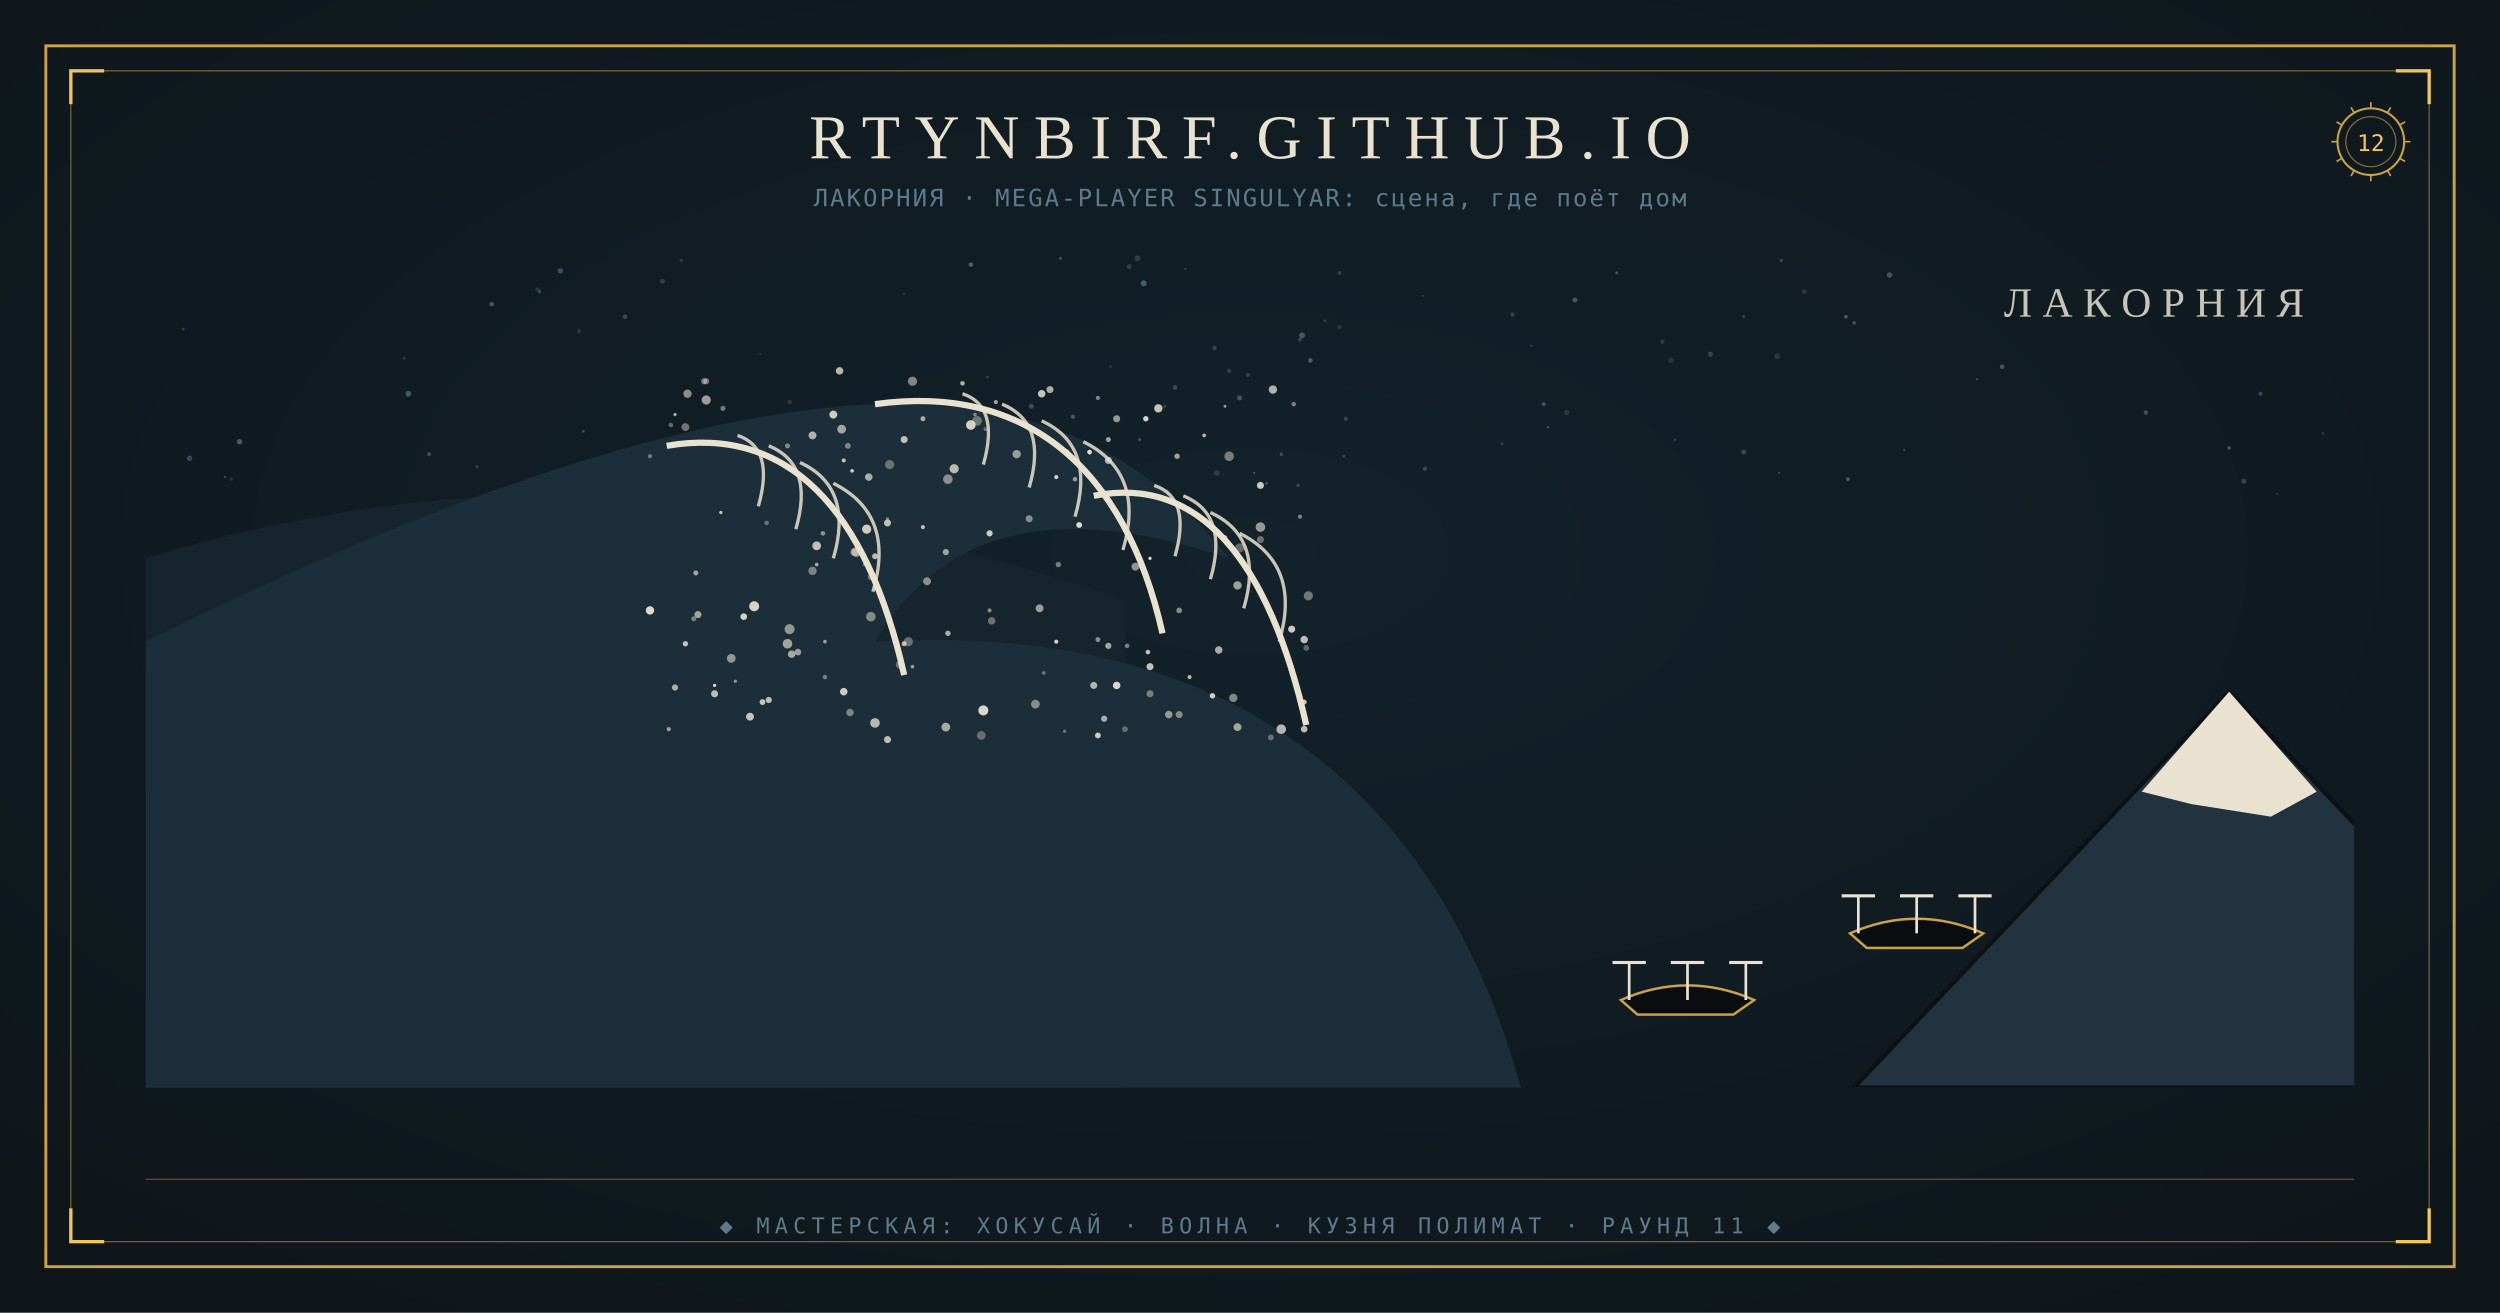
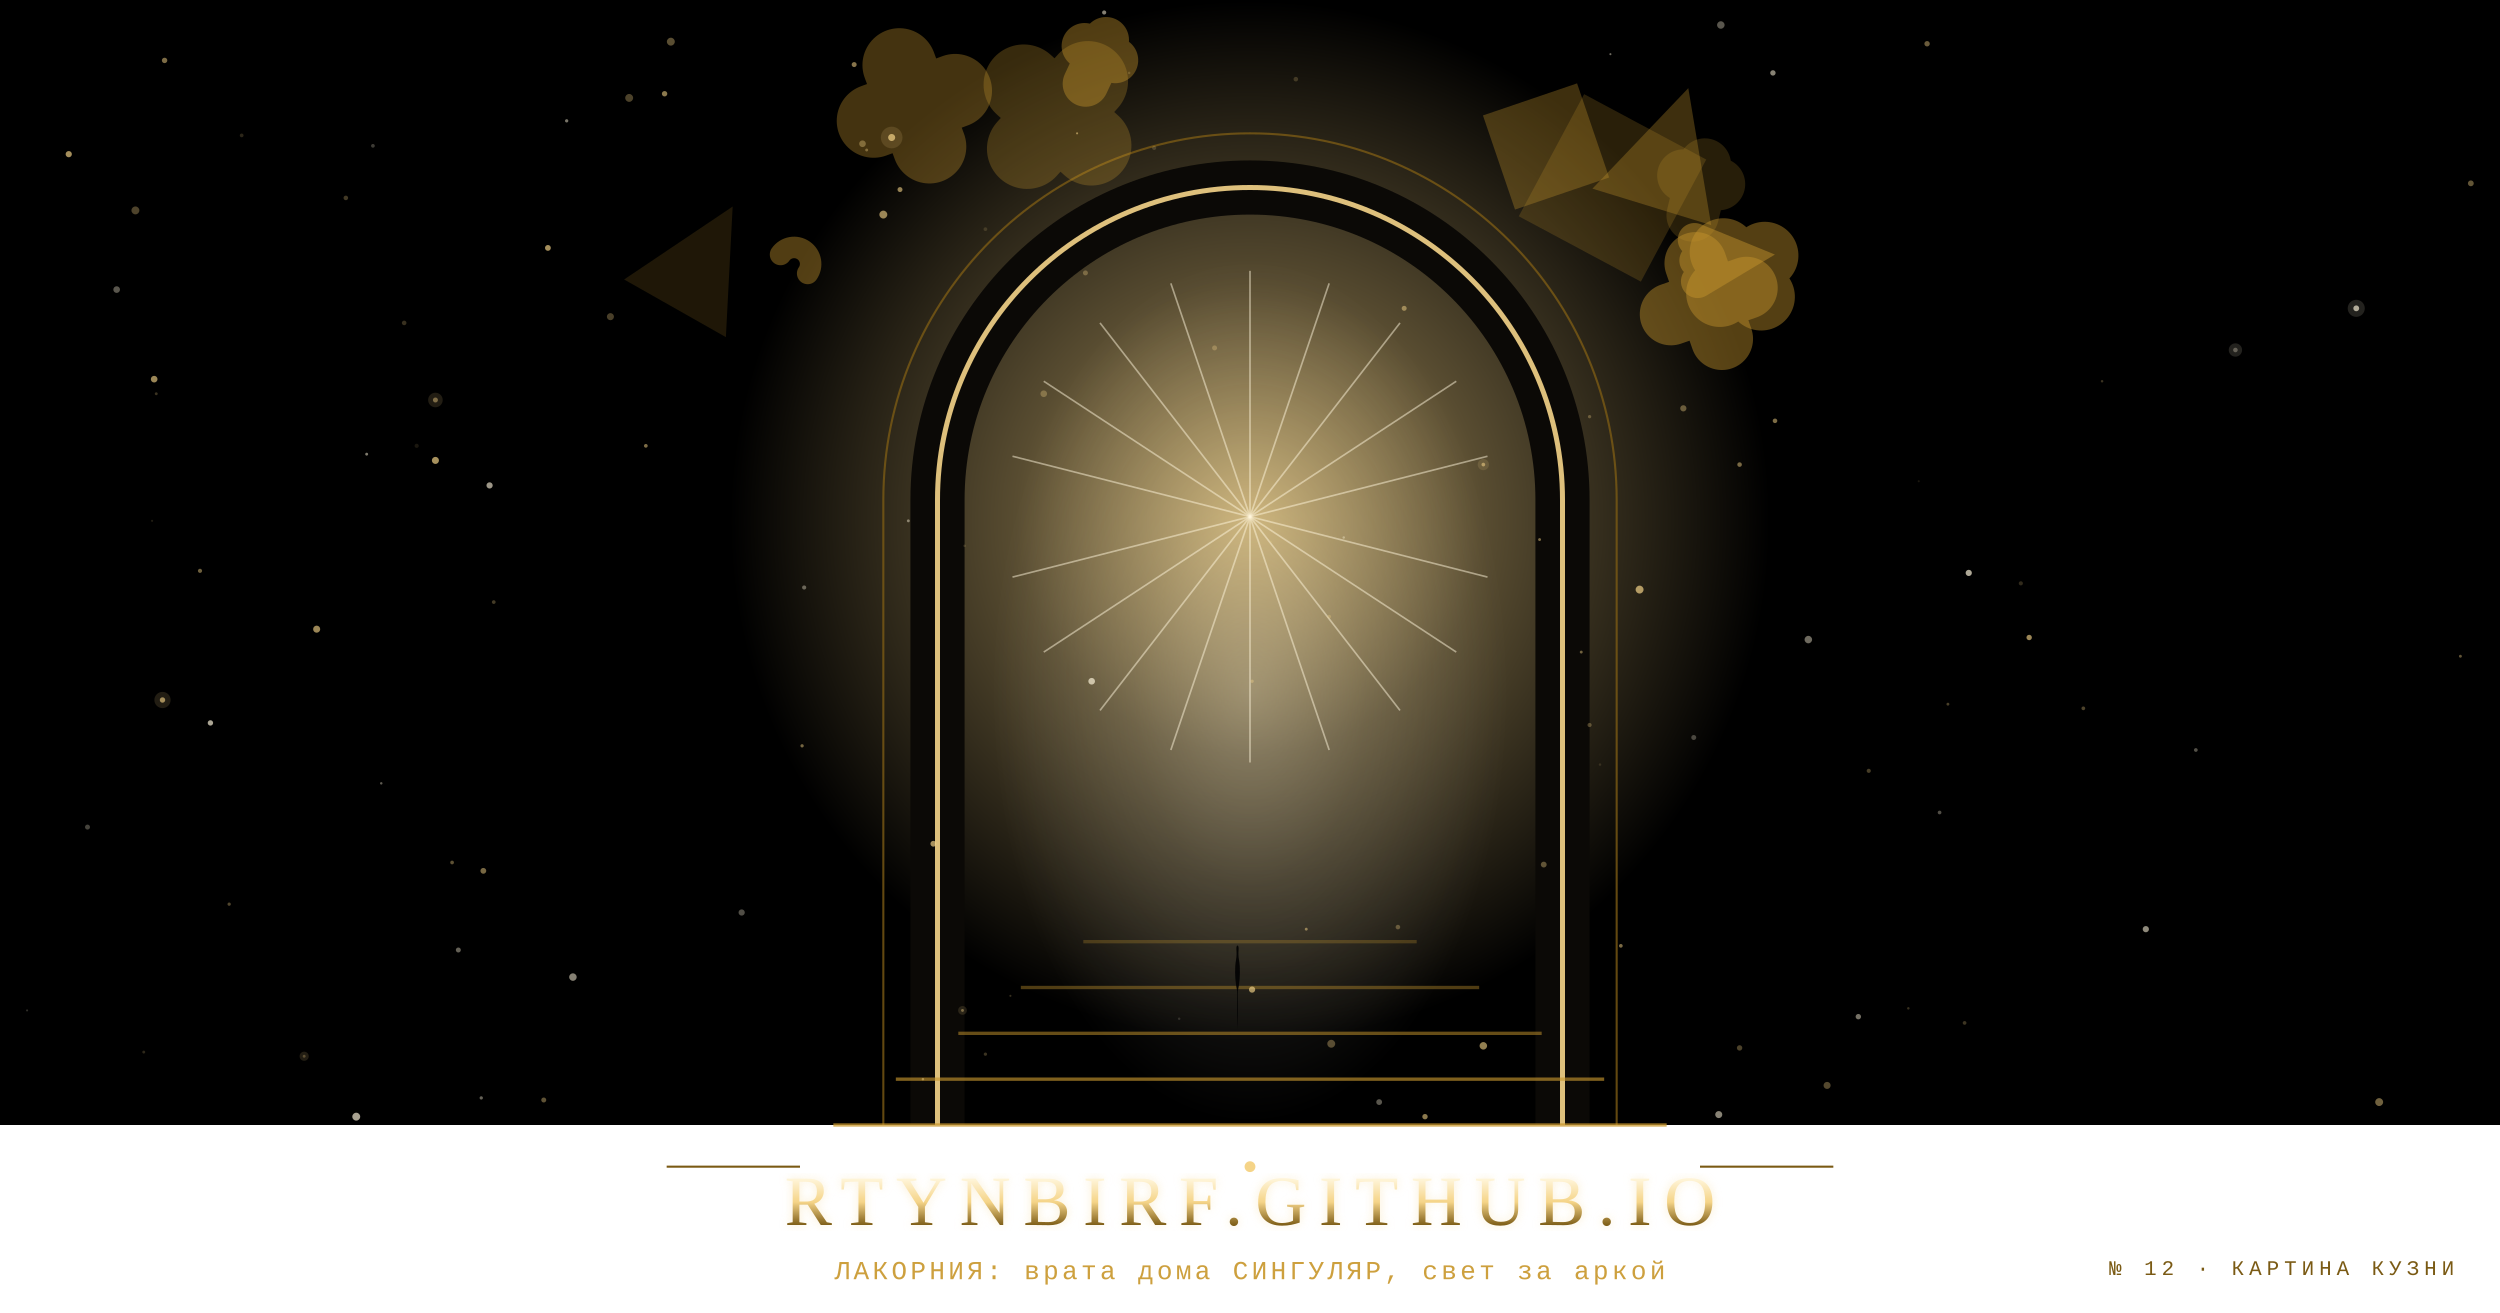
- <svg xmlns="http://www.w3.org/2000/svg" viewBox="0 0 1200 630" width="1200" height="630">
-   <rect width="1200" height="630" fill="#0D1114" />
-   <radialGradient id="vig12" cx="0.5" cy="0.42" r="0.95">
-     <stop offset="0" stop-color="#14232E" />
-     <stop offset="1" stop-color="#0D1114" />
-   </radialGradient>
-   <rect width="1200" height="630" fill="url(#vig12)" opacity="0.9" />
-   <rect x="22" y="22" width="1156" height="586" fill="none" stroke="#C9A24B" stroke-width="1.4" />
-   <rect x="34" y="34" width="1132" height="562" fill="none" stroke="#C9A24B" stroke-width="0.6" opacity="0.55" />
-   <path d="M 34 50 L 34 34 L 50 34" fill="none" stroke="#F2C464" stroke-width="1.6" />
-   <path d="M 1166 50 L 1166 34 L 1150 34" fill="none" stroke="#F2C464" stroke-width="1.6" />
-   <path d="M 34 580 L 34 596 L 50 596" fill="none" stroke="#F2C464" stroke-width="1.6" />
-   <path d="M 1166 580 L 1166 596 L 1150 596" fill="none" stroke="#F2C464" stroke-width="1.6" />
-   <text x="600.0" y="76" text-anchor="middle" font-family="Georgia, 'Times New Roman', serif" font-size="30" fill="#E9E2D0" letter-spacing="7">RTYNBIRF.GITHUB.IO</text>
-   <text x="600.0" y="99" text-anchor="middle" font-family="'Cascadia Mono', ui-monospace, Consolas, monospace" font-size="11.5" fill="#5F7A8A" letter-spacing="1">ЛАКОРНИЯ · MEGA-PLAYER SINGULYAR: сцена, где поёт дом</text>
-   <g transform="translate(1138,68)">
-     <circle r="16" fill="none" stroke="#C9A24B" stroke-width="1" />
-     <circle r="12" fill="none" stroke="#C9A24B" stroke-width="0.6" opacity="0.6" />
-     <text y="4.5" text-anchor="middle" font-family="'Cascadia Mono', ui-monospace, Consolas, monospace" font-size="11" fill="#F2C464">12</text>
-     <g stroke="#C9A24B" stroke-width="0.8">
-       <line x1="0" y1="-19" x2="0" y2="-16" transform="rotate(0)" />
-       <line x1="0" y1="-19" x2="0" y2="-16" transform="rotate(30)" />
-       <line x1="0" y1="-19" x2="0" y2="-16" transform="rotate(60)" />
-       <line x1="0" y1="-19" x2="0" y2="-16" transform="rotate(90)" />
-       <line x1="0" y1="-19" x2="0" y2="-16" transform="rotate(120)" />
-       <line x1="0" y1="-19" x2="0" y2="-16" transform="rotate(150)" />
-       <line x1="0" y1="-19" x2="0" y2="-16" transform="rotate(180)" />
-       <line x1="0" y1="-19" x2="0" y2="-16" transform="rotate(210)" />
-       <line x1="0" y1="-19" x2="0" y2="-16" transform="rotate(240)" />
-       <line x1="0" y1="-19" x2="0" y2="-16" transform="rotate(270)" />
-       <line x1="0" y1="-19" x2="0" y2="-16" transform="rotate(300)" />
-       <line x1="0" y1="-19" x2="0" y2="-16" transform="rotate(330)" />
-     </g>
-   </g>
-   <line x1="70" y1="566" x2="1130" y2="566" stroke="#C9A24B" stroke-width="0.5" opacity="0.5" />
-   <text x="600.0" y="592" text-anchor="middle" font-family="'Cascadia Mono', ui-monospace, Consolas, monospace" font-size="10.5" fill="#5F7A8A" letter-spacing="2.5">◆ МАСТЕРСКАЯ: ХОКУСАЙ · ВОЛНА · КУЗНЯ ПОЛИМАТ · РАУНД 11 ◆</text>
-   <clipPath id="clip12">
-     <rect x="70" y="118" width="1060" height="404" />
-   </clipPath>
-   <g clip-path="url(#clip12)">
-     <circle cx="721" cy="213" r="0.6" fill="#5F7A8A" opacity="0.47" />
-     <circle cx="629" cy="173" r="1.1" fill="#5F7A8A" opacity="0.69" />
-     <circle cx="379" cy="193" r="1.1" fill="#5F7A8A" opacity="0.30" />
-     <circle cx="546" cy="124" r="1.4" fill="#5F7A8A" opacity="0.36" />
-     <circle cx="645" cy="219" r="0.8" fill="#5F7A8A" opacity="0.39" />
-     <circle cx="196" cy="189" r="1.4" fill="#5F7A8A" opacity="0.63" />
-     <circle cx="88" cy="158" r="0.7" fill="#5F7A8A" opacity="0.41" />
-     <circle cx="1030" cy="198" r="1.1" fill="#5F7A8A" opacity="0.56" />
-     <circle cx="624" cy="163" r="0.9" fill="#5F7A8A" opacity="0.45" />
-     <circle cx="752" cy="198" r="1.2" fill="#5F7A8A" opacity="0.31" />
-     <circle cx="615" cy="218" r="0.8" fill="#5F7A8A" opacity="0.59" />
-     <circle cx="474" cy="181" r="0.6" fill="#5F7A8A" opacity="0.45" />
-     <circle cx="559" cy="195" r="0.9" fill="#5F7A8A" opacity="0.31" />
-     <circle cx="584" cy="227" r="1.4" fill="#5F7A8A" opacity="0.33" />
-     <circle cx="743" cy="205" r="0.6" fill="#5F7A8A" opacity="0.52" />
-     <circle cx="1070" cy="215" r="0.9" fill="#5F7A8A" opacity="0.59" />
-     <circle cx="564" cy="186" r="1.1" fill="#5F7A8A" opacity="0.48" />
-     <circle cx="336" cy="216" r="0.6" fill="#5F7A8A" opacity="0.57" />
-     <circle cx="466" cy="127" r="1.1" fill="#5F7A8A" opacity="0.67" />
-     <circle cx="515" cy="200" r="1.0" fill="#5F7A8A" opacity="0.66" />
-     <circle cx="533" cy="176" r="0.7" fill="#5F7A8A" opacity="0.28" />
-     <circle cx="684" cy="225" r="1.0" fill="#5F7A8A" opacity="0.47" />
-     <circle cx="804" cy="211" r="0.6" fill="#5F7A8A" opacity="0.44" />
-     <circle cx="636" cy="154" r="0.7" fill="#5F7A8A" opacity="0.42" />
-     <circle cx="599" cy="180" r="1.0" fill="#5F7A8A" opacity="0.37" />
-     <circle cx="907" cy="132" r="1.3" fill="#5F7A8A" opacity="0.61" />
-     <circle cx="590" cy="178" r="1.1" fill="#5F7A8A" opacity="0.32" />
-     <circle cx="608" cy="232" r="0.7" fill="#5F7A8A" opacity="0.54" />
-     <circle cx="542" cy="128" r="1.2" fill="#5F7A8A" opacity="0.36" />
-     <circle cx="318" cy="135" r="1.2" fill="#5F7A8A" opacity="0.36" />
-     <circle cx="643" cy="131" r="0.9" fill="#5F7A8A" opacity="0.41" />
-     <circle cx="549" cy="136" r="1.4" fill="#5F7A8A" opacity="0.69" />
-     <circle cx="623" cy="233" r="0.8" fill="#5F7A8A" opacity="0.46" />
-     <circle cx="327" cy="125" r="0.9" fill="#5F7A8A" opacity="0.31" />
-     <circle cx="949" cy="182" r="0.6" fill="#5F7A8A" opacity="0.48" />
-     <circle cx="547" cy="211" r="0.7" fill="#5F7A8A" opacity="0.63" />
-     <circle cx="374" cy="204" r="1.1" fill="#5F7A8A" opacity="0.32" />
-     <circle cx="961" cy="176" r="1.1" fill="#5F7A8A" opacity="0.61" />
-     <circle cx="683" cy="142" r="0.5" fill="#5F7A8A" opacity="0.33" />
-     <circle cx="735" cy="166" r="0.6" fill="#5F7A8A" opacity="0.31" />
-     <circle cx="741" cy="194" r="1.0" fill="#5F7A8A" opacity="0.55" />
-     <circle cx="625" cy="161" r="1.4" fill="#5F7A8A" opacity="0.64" />
-     <circle cx="887" cy="230" r="0.9" fill="#5F7A8A" opacity="0.67" />
-     <circle cx="643" cy="157" r="1.0" fill="#5F7A8A" opacity="0.31" />
-     <circle cx="854" cy="227" r="0.5" fill="#5F7A8A" opacity="0.50" />
-     <circle cx="269" cy="130" r="1.3" fill="#5F7A8A" opacity="0.54" />
-     <circle cx="837" cy="217" r="1.2" fill="#5F7A8A" opacity="0.48" />
-     <circle cx="569" cy="129" r="0.6" fill="#5F7A8A" opacity="0.35" />
-     <circle cx="108" cy="229" r="0.6" fill="#5F7A8A" opacity="0.48" />
-     <circle cx="1085" cy="189" r="1.0" fill="#5F7A8A" opacity="0.44" />
-     <circle cx="890" cy="155" r="0.9" fill="#5F7A8A" opacity="0.53" />
-     <circle cx="726" cy="151" r="1.0" fill="#5F7A8A" opacity="0.40" />
-     <circle cx="434" cy="141" r="0.6" fill="#5F7A8A" opacity="0.26" />
-     <circle cx="509" cy="124" r="0.7" fill="#5F7A8A" opacity="0.60" />
-     <circle cx="258" cy="139" r="1.0" fill="#5F7A8A" opacity="0.28" />
-     <circle cx="280" cy="207" r="0.7" fill="#5F7A8A" opacity="0.51" />
-     <circle cx="91" cy="220" r="1.3" fill="#5F7A8A" opacity="0.49" />
-     <circle cx="300" cy="152" r="1.1" fill="#5F7A8A" opacity="0.50" />
-     <circle cx="111" cy="230" r="0.8" fill="#5F7A8A" opacity="0.31" />
-     <circle cx="259" cy="140" r="0.8" fill="#5F7A8A" opacity="0.50" />
-     <circle cx="646" cy="201" r="1.0" fill="#5F7A8A" opacity="0.42" />
-     <circle cx="583" cy="167" r="1.1" fill="#5F7A8A" opacity="0.40" />
-     <circle cx="236" cy="146" r="1.1" fill="#5F7A8A" opacity="0.60" />
-     <circle cx="798" cy="164" r="1.0" fill="#5F7A8A" opacity="0.35" />
-     <circle cx="509" cy="236" r="0.9" fill="#5F7A8A" opacity="0.34" />
-     <circle cx="194" cy="172" r="0.6" fill="#5F7A8A" opacity="0.47" />
-     <circle cx="756" cy="144" r="1.2" fill="#5F7A8A" opacity="0.64" />
-     <circle cx="837" cy="152" r="0.7" fill="#5F7A8A" opacity="0.44" />
-     <circle cx="914" cy="216" r="0.6" fill="#5F7A8A" opacity="0.41" />
-     <circle cx="821" cy="170" r="1.2" fill="#5F7A8A" opacity="0.45" />
-     <circle cx="560" cy="236" r="1.3" fill="#5F7A8A" opacity="0.30" />
-     <circle cx="544" cy="231" r="1.2" fill="#5F7A8A" opacity="0.28" />
-     <circle cx="495" cy="195" r="1.2" fill="#5F7A8A" opacity="0.53" />
-     <circle cx="278" cy="159" r="1.1" fill="#5F7A8A" opacity="0.27" />
-     <circle cx="602" cy="227" r="0.5" fill="#5F7A8A" opacity="0.68" />
-     <circle cx="1115" cy="208" r="0.6" fill="#5F7A8A" opacity="0.35" />
-     <circle cx="115" cy="212" r="1.3" fill="#5F7A8A" opacity="0.68" />
-     <circle cx="886" cy="152" r="0.9" fill="#5F7A8A" opacity="0.68" />
-     <circle cx="1093" cy="237" r="0.5" fill="#5F7A8A" opacity="0.39" />
-     <circle cx="776" cy="131" r="0.7" fill="#5F7A8A" opacity="0.61" />
-     <circle cx="855" cy="125" r="0.8" fill="#5F7A8A" opacity="0.45" />
-     <circle cx="866" cy="140" r="1.2" fill="#5F7A8A" opacity="0.27" />
-     <circle cx="802" cy="173" r="1.3" fill="#5F7A8A" opacity="0.28" />
-     <circle cx="853" cy="171" r="1.4" fill="#5F7A8A" opacity="0.28" />
-     <circle cx="595" cy="191" r="1.2" fill="#5F7A8A" opacity="0.62" />
-     <circle cx="296" cy="237" r="0.8" fill="#5F7A8A" opacity="0.58" />
-     <circle cx="1077" cy="231" r="1.2" fill="#5F7A8A" opacity="0.44" />
-     <circle cx="206" cy="218" r="1.0" fill="#5F7A8A" opacity="0.50" />
-     <circle cx="365" cy="170" r="0.5" fill="#5F7A8A" opacity="0.25" />
-     <circle cx="229" cy="224" r="0.7" fill="#5F7A8A" opacity="0.43" />
-     <path d="M 890 522 L 1070 332 L 1250 522 Z" fill="#22323E" stroke="#0D1114" stroke-width="2" />
-     <path d="M 1028 380 L 1070 332 L 1112 380 L 1090 392 L 1052 386 Z" fill="#E9E2D0" />
-     <path d="M 70 268 C 250 214 390 238 540 288 L 540 522 L 70 522 Z" fill="#16242E" />
-     <path d="M 70 522 L 70 308 C 210 238 330 198 420 194 C 500 192 550 218 590 268 C 500 238 450 258 420 308 C 590 298 690 378 730 522 Z" fill="#1C2E3A" />
-     <path d="M 420 194 C 492 184 540 224 558 304" fill="none" stroke="#E9E2D0" stroke-width="3" />
-     <path d="M 462 189 q 18 6 10 34" fill="none" stroke="#E9E2D0" stroke-width="1.6" opacity="0.85" />
-     <path d="M 481 194 q 22 9 13 40" fill="none" stroke="#E9E2D0" stroke-width="1.6" opacity="0.85" />
-     <path d="M 500 202 q 26 12 16 46" fill="none" stroke="#E9E2D0" stroke-width="1.6" opacity="0.85" />
-     <path d="M 520 212 q 30 15 19 52" fill="none" stroke="#E9E2D0" stroke-width="1.6" opacity="0.85" />
-     <path d="M 320 214 C 378 204 416 244 434 324" fill="none" stroke="#E9E2D0" stroke-width="3" />
-     <path d="M 354 209 q 18 6 10 34" fill="none" stroke="#E9E2D0" stroke-width="1.6" opacity="0.85" />
-     <path d="M 369 214 q 22 9 13 40" fill="none" stroke="#E9E2D0" stroke-width="1.6" opacity="0.85" />
-     <path d="M 384 222 q 26 12 16 46" fill="none" stroke="#E9E2D0" stroke-width="1.6" opacity="0.85" />
-     <path d="M 400 232 q 30 15 19 52" fill="none" stroke="#E9E2D0" stroke-width="1.6" opacity="0.85" />
-     <path d="M 525 238 C 575 228 609 268 627 348" fill="none" stroke="#E9E2D0" stroke-width="3" />
-     <path d="M 554 233 q 18 6 10 34" fill="none" stroke="#E9E2D0" stroke-width="1.6" opacity="0.85" />
-     <path d="M 568 238 q 22 9 13 40" fill="none" stroke="#E9E2D0" stroke-width="1.6" opacity="0.85" />
-     <path d="M 581 246 q 26 12 16 46" fill="none" stroke="#E9E2D0" stroke-width="1.6" opacity="0.85" />
-     <path d="M 595 256 q 30 15 19 52" fill="none" stroke="#E9E2D0" stroke-width="1.6" opacity="0.85" />
-     <circle cx="550" cy="201" r="1.3" fill="#E9E2D0" opacity="0.92" />
-     <circle cx="566" cy="293" r="1.4" fill="#E9E2D0" opacity="0.53" />
-     <circle cx="504" cy="187" r="1.7" fill="#E9E2D0" opacity="0.72" />
-     <circle cx="454" cy="265" r="1.5" fill="#E9E2D0" opacity="0.65" />
-     <circle cx="594" cy="349" r="1.9" fill="#E9E2D0" opacity="0.66" />
-     <circle cx="552" cy="320" r="1.7" fill="#E9E2D0" opacity="0.83" />
-     <circle cx="468" cy="199" r="0.9" fill="#E9E2D0" opacity="0.49" />
-     <circle cx="379" cy="302" r="2.4" fill="#E9E2D0" opacity="0.58" />
-     <circle cx="551" cy="313" r="1.1" fill="#E9E2D0" opacity="0.84" />
-     <circle cx="590" cy="219" r="2.3" fill="#E9E2D0" opacity="0.48" />
-     <circle cx="615" cy="350" r="2.3" fill="#E9E2D0" opacity="0.77" />
-     <circle cx="410" cy="265" r="1.9" fill="#E9E2D0" opacity="0.39" />
-     <circle cx="556" cy="196" r="2.0" fill="#E9E2D0" opacity="0.84" />
-     <circle cx="420" cy="347" r="2.3" fill="#E9E2D0" opacity="0.76" />
-     <circle cx="578" cy="209" r="0.9" fill="#E9E2D0" opacity="0.77" />
-     <circle cx="475" cy="256" r="1.5" fill="#E9E2D0" opacity="0.86" />
-     <circle cx="561" cy="343" r="1.8" fill="#E9E2D0" opacity="0.60" />
-     <circle cx="366" cy="337" r="1.4" fill="#E9E2D0" opacity="0.84" />
-     <circle cx="527" cy="307" r="1.2" fill="#E9E2D0" opacity="0.55" />
-     <circle cx="334" cy="275" r="1.2" fill="#E9E2D0" opacity="0.66" />
-     <circle cx="427" cy="223" r="2.2" fill="#E9E2D0" opacity="0.39" />
-     <circle cx="405" cy="332" r="1.8" fill="#E9E2D0" opacity="0.88" />
-     <circle cx="426" cy="355" r="1.7" fill="#E9E2D0" opacity="0.79" />
-     <circle cx="488" cy="218" r="2.0" fill="#E9E2D0" opacity="0.61" />
-     <circle cx="541" cy="310" r="1.1" fill="#E9E2D0" opacity="0.50" />
-     <circle cx="403" cy="178" r="1.8" fill="#E9E2D0" opacity="0.78" />
-     <circle cx="527" cy="191" r="1.0" fill="#E9E2D0" opacity="0.54" />
-     <circle cx="507" cy="229" r="1.0" fill="#E9E2D0" opacity="0.90" />
-     <circle cx="396" cy="308" r="0.9" fill="#E9E2D0" opacity="0.62" />
-     <circle cx="420" cy="267" r="1.4" fill="#E9E2D0" opacity="0.79" />
-     <circle cx="536" cy="201" r="1.7" fill="#E9E2D0" opacity="0.62" />
-     <circle cx="321" cy="350" r="1.0" fill="#E9E2D0" opacity="0.64" />
-     <circle cx="416" cy="254" r="2.2" fill="#E9E2D0" opacity="0.88" />
-     <circle cx="353" cy="327" r="0.8" fill="#E9E2D0" opacity="0.58" />
-     <circle cx="329" cy="205" r="1.9" fill="#E9E2D0" opacity="0.44" />
-     <circle cx="536" cy="329" r="1.8" fill="#E9E2D0" opacity="0.93" />
-     <circle cx="368" cy="251" r="1.1" fill="#E9E2D0" opacity="0.38" />
-     <circle cx="380" cy="314" r="1.8" fill="#E9E2D0" opacity="0.68" />
-     <circle cx="605" cy="253" r="2.3" fill="#E9E2D0" opacity="0.62" />
-     <circle cx="455" cy="304" r="1.3" fill="#E9E2D0" opacity="0.72" />
-     <circle cx="540" cy="350" r="1.4" fill="#E9E2D0" opacity="0.35" />
-     <circle cx="392" cy="262" r="2.1" fill="#E9E2D0" opacity="0.81" />
-     <circle cx="411" cy="265" r="2.3" fill="#E9E2D0" opacity="0.65" />
-     <circle cx="472" cy="341" r="2.4" fill="#E9E2D0" opacity="0.93" />
-     <circle cx="518" cy="252" r="1.4" fill="#E9E2D0" opacity="0.95" />
-     <circle cx="324" cy="199" r="0.8" fill="#E9E2D0" opacity="0.73" />
-     <circle cx="571" cy="325" r="1.0" fill="#E9E2D0" opacity="0.78" />
-     <circle cx="417" cy="229" r="1.8" fill="#E9E2D0" opacity="0.71" />
-     <circle cx="329" cy="309" r="1.3" fill="#E9E2D0" opacity="0.82" />
-     <circle cx="595" cy="263" r="2.2" fill="#E9E2D0" opacity="0.37" />
-     <circle cx="499" cy="292" r="1.9" fill="#E9E2D0" opacity="0.64" />
-     <circle cx="346" cy="246" r="0.8" fill="#E9E2D0" opacity="0.85" />
-     <circle cx="552" cy="333" r="1.7" fill="#E9E2D0" opacity="0.45" />
-     <circle cx="621" cy="194" r="1.1" fill="#E9E2D0" opacity="0.48" />
-     <circle cx="507" cy="308" r="1.0" fill="#E9E2D0" opacity="0.90" />
-     <circle cx="357" cy="296" r="1.6" fill="#E9E2D0" opacity="0.91" />
-     <circle cx="532" cy="221" r="1.7" fill="#E9E2D0" opacity="0.76" />
-     <circle cx="404" cy="206" r="2.1" fill="#E9E2D0" opacity="0.66" />
-     <circle cx="497" cy="338" r="2.1" fill="#E9E2D0" opacity="0.52" />
-     <circle cx="335" cy="295" r="1.7" fill="#E9E2D0" opacity="0.66" />
-     <circle cx="434" cy="309" r="1.2" fill="#E9E2D0" opacity="0.79" />
-     <circle cx="338" cy="183" r="1.5" fill="#E9E2D0" opacity="0.46" />
-     <circle cx="434" cy="211" r="1.7" fill="#E9E2D0" opacity="0.82" />
-     <circle cx="566" cy="343" r="1.7" fill="#E9E2D0" opacity="0.51" />
-     <circle cx="426" cy="249" r="0.8" fill="#E9E2D0" opacity="0.43" />
-     <circle cx="494" cy="249" r="1.7" fill="#E9E2D0" opacity="0.53" />
-     <circle cx="455" cy="230" r="2.3" fill="#E9E2D0" opacity="0.54" />
-     <circle cx="312" cy="219" r="1.0" fill="#E9E2D0" opacity="0.42" />
-     <circle cx="324" cy="330" r="1.5" fill="#E9E2D0" opacity="0.71" />
-     <circle cx="312" cy="293" r="2.0" fill="#E9E2D0" opacity="0.94" />
-     <circle cx="525" cy="329" r="1.7" fill="#E9E2D0" opacity="0.75" />
-     <circle cx="396" cy="325" r="1.1" fill="#E9E2D0" opacity="0.45" />
-     <circle cx="458" cy="225" r="2.2" fill="#E9E2D0" opacity="0.78" />
-     <circle cx="626" cy="337" r="1.2" fill="#E9E2D0" opacity="0.86" />
-     <circle cx="445" cy="279" r="1.9" fill="#E9E2D0" opacity="0.56" />
-     <circle cx="360" cy="344" r="1.9" fill="#E9E2D0" opacity="0.83" />
-     <circle cx="565" cy="219" r="1.3" fill="#E9E2D0" opacity="0.66" />
-     <circle cx="339" cy="183" r="1.5" fill="#E9E2D0" opacity="0.44" />
-     <circle cx="390" cy="209" r="1.9" fill="#E9E2D0" opacity="0.73" />
-     <circle cx="582" cy="334" r="1.3" fill="#E9E2D0" opacity="0.90" />
-     <circle cx="454" cy="349" r="2.1" fill="#E9E2D0" opacity="0.68" />
-     <circle cx="322" cy="204" r="1.1" fill="#E9E2D0" opacity="0.39" />
-     <circle cx="383" cy="313" r="1.6" fill="#E9E2D0" opacity="0.63" />
-     <circle cx="588" cy="258" r="1.1" fill="#E9E2D0" opacity="0.76" />
-     <circle cx="343" cy="329" r="0.8" fill="#E9E2D0" opacity="0.94" />
-     <circle cx="628" cy="286" r="2.2" fill="#E9E2D0" opacity="0.44" />
-     <circle cx="532" cy="211" r="1.2" fill="#E9E2D0" opacity="0.67" />
-     <circle cx="624" cy="248" r="1.0" fill="#E9E2D0" opacity="0.51" />
-     <circle cx="415" cy="271" r="0.9" fill="#E9E2D0" opacity="0.38" />
-     <circle cx="362" cy="291" r="2.4" fill="#E9E2D0" opacity="0.91" />
-     <circle cx="418" cy="296" r="2.3" fill="#E9E2D0" opacity="0.51" />
-     <circle cx="418" cy="277" r="1.5" fill="#E9E2D0" opacity="0.40" />
-     <circle cx="626" cy="350" r="1.6" fill="#E9E2D0" opacity="0.80" />
-     <circle cx="508" cy="271" r="1.3" fill="#E9E2D0" opacity="0.48" />
-     <circle cx="339" cy="192" r="2.2" fill="#E9E2D0" opacity="0.65" />
-     <circle cx="432" cy="319" r="2.0" fill="#E9E2D0" opacity="0.39" />
-     <circle cx="369" cy="336" r="1.5" fill="#E9E2D0" opacity="0.80" />
-     <circle cx="478" cy="193" r="1.0" fill="#E9E2D0" opacity="0.67" />
-     <circle cx="501" cy="323" r="0.9" fill="#E9E2D0" opacity="0.40" />
-     <circle cx="585" cy="312" r="1.8" fill="#E9E2D0" opacity="0.72" />
-     <circle cx="523" cy="217" r="1.1" fill="#E9E2D0" opacity="0.92" />
-     <circle cx="530" cy="345" r="1.5" fill="#E9E2D0" opacity="0.70" />
-     <circle cx="605" cy="233" r="1.7" fill="#E9E2D0" opacity="0.86" />
-     <circle cx="407" cy="214" r="1.4" fill="#E9E2D0" opacity="0.49" />
-     <circle cx="408" cy="342" r="1.8" fill="#E9E2D0" opacity="0.48" />
-     <circle cx="627" cy="311" r="1.4" fill="#E9E2D0" opacity="0.37" />
-     <circle cx="395" cy="256" r="1.1" fill="#E9E2D0" opacity="0.56" />
-     <circle cx="333" cy="297" r="1.2" fill="#E9E2D0" opacity="0.47" />
-     <circle cx="409" cy="226" r="0.9" fill="#E9E2D0" opacity="0.86" />
-     <circle cx="594" cy="281" r="2.0" fill="#E9E2D0" opacity="0.65" />
-     <circle cx="552" cy="268" r="0.8" fill="#E9E2D0" opacity="0.95" />
-     <circle cx="512" cy="217" r="1.3" fill="#E9E2D0" opacity="0.80" />
-     <circle cx="343" cy="333" r="1.7" fill="#E9E2D0" opacity="0.80" />
-     <circle cx="473" cy="206" r="0.9" fill="#E9E2D0" opacity="0.39" />
-     <circle cx="605" cy="259" r="1.7" fill="#E9E2D0" opacity="0.42" />
-     <circle cx="392" cy="271" r="0.9" fill="#E9E2D0" opacity="0.68" />
-     <circle cx="405" cy="221" r="1.0" fill="#E9E2D0" opacity="0.80" />
-     <circle cx="588" cy="195" r="0.7" fill="#E9E2D0" opacity="0.64" />
-     <circle cx="429" cy="306" r="0.8" fill="#E9E2D0" opacity="0.44" />
-     <circle cx="351" cy="316" r="2.1" fill="#E9E2D0" opacity="0.58" />
-     <circle cx="466" cy="204" r="2.3" fill="#E9E2D0" opacity="0.90" />
-     <circle cx="347" cy="196" r="1.2" fill="#E9E2D0" opacity="0.48" />
-     <circle cx="500" cy="189" r="1.8" fill="#E9E2D0" opacity="0.84" />
-     <circle cx="462" cy="184" r="1.1" fill="#E9E2D0" opacity="0.73" />
-     <circle cx="426" cy="251" r="1.7" fill="#E9E2D0" opacity="0.81" />
-     <circle cx="400" cy="199" r="1.9" fill="#E9E2D0" opacity="0.88" />
-     <circle cx="438" cy="183" r="2.2" fill="#E9E2D0" opacity="0.52" />
-     <circle cx="471" cy="353" r="2.1" fill="#E9E2D0" opacity="0.36" />
-     <circle cx="443" cy="253" r="1.0" fill="#E9E2D0" opacity="0.80" />
-     <circle cx="523" cy="217" r="1.1" fill="#E9E2D0" opacity="0.48" />
-     <circle cx="511" cy="351" r="0.8" fill="#E9E2D0" opacity="0.41" />
-     <circle cx="532" cy="310" r="1.5" fill="#E9E2D0" opacity="0.68" />
-     <circle cx="475" cy="293" r="1.0" fill="#E9E2D0" opacity="0.55" />
-     <circle cx="626" cy="307" r="1.8" fill="#E9E2D0" opacity="0.80" />
-     <circle cx="330" cy="189" r="2.0" fill="#E9E2D0" opacity="0.57" />
-     <circle cx="545" cy="272" r="1.9" fill="#E9E2D0" opacity="0.60" />
-     <circle cx="390" cy="274" r="2.0" fill="#E9E2D0" opacity="0.48" />
-     <circle cx="378" cy="309" r="2.3" fill="#E9E2D0" opacity="0.65" />
-     <circle cx="469" cy="202" r="2.3" fill="#E9E2D0" opacity="0.41" />
-     <circle cx="378" cy="214" r="1.2" fill="#E9E2D0" opacity="0.51" />
-     <circle cx="438" cy="320" r="0.9" fill="#E9E2D0" opacity="0.61" />
-     <circle cx="527" cy="353" r="1.4" fill="#E9E2D0" opacity="0.87" />
-     <circle cx="443" cy="201" r="1.2" fill="#E9E2D0" opacity="0.71" />
-     <circle cx="611" cy="187" r="2.0" fill="#E9E2D0" opacity="0.75" />
-     <circle cx="610" cy="354" r="1.4" fill="#E9E2D0" opacity="0.38" />
-     <circle cx="620" cy="302" r="1.7" fill="#E9E2D0" opacity="0.87" />
-     <circle cx="436" cy="308" r="2.2" fill="#E9E2D0" opacity="0.38" />
-     <circle cx="516" cy="230" r="1.1" fill="#E9E2D0" opacity="0.60" />
-     <circle cx="476" cy="298" r="1.8" fill="#E9E2D0" opacity="0.41" />
-     <circle cx="592" cy="335" r="2.0" fill="#E9E2D0" opacity="0.52" />
-     <path d="M 778 480 Q 810 466 842 480 L 832 487 L 786 487 Z" fill="#0A0D10" stroke="#C9A24B" stroke-width="1.2" />
-     <line x1="782" y1="480" x2="782" y2="462" stroke="#E9E2D0" stroke-width="1.3" />
-     <line x1="774" y1="462" x2="790" y2="462" stroke="#E9E2D0" stroke-width="1.5" />
-     <line x1="810" y1="480" x2="810" y2="462" stroke="#E9E2D0" stroke-width="1.3" />
-     <line x1="802" y1="462" x2="818" y2="462" stroke="#E9E2D0" stroke-width="1.5" />
-     <line x1="838" y1="480" x2="838" y2="462" stroke="#E9E2D0" stroke-width="1.3" />
-     <line x1="830" y1="462" x2="846" y2="462" stroke="#E9E2D0" stroke-width="1.5" />
-     <path d="M 888 448 Q 920 434 952 448 L 942 455 L 896 455 Z" fill="#0A0D10" stroke="#C9A24B" stroke-width="1.2" />
-     <line x1="892" y1="448" x2="892" y2="430" stroke="#E9E2D0" stroke-width="1.3" />
-     <line x1="884" y1="430" x2="900" y2="430" stroke="#E9E2D0" stroke-width="1.5" />
-     <line x1="920" y1="448" x2="920" y2="430" stroke="#E9E2D0" stroke-width="1.3" />
-     <line x1="912" y1="430" x2="928" y2="430" stroke="#E9E2D0" stroke-width="1.5" />
-     <line x1="948" y1="448" x2="948" y2="430" stroke="#E9E2D0" stroke-width="1.3" />
-     <line x1="940" y1="430" x2="956" y2="430" stroke="#E9E2D0" stroke-width="1.5" />
-     <text x="1106" y="152" text-anchor="end" font-family="Georgia, 'Times New Roman', serif" font-size="20" fill="#E9E2D0" opacity="0.85">Л А К О Р Н И Я</text>
-   </g>
+ <svg xmlns="http://www.w3.org/2000/svg" viewBox="0 0 1200 630" width="1200" height="630" role="img">
+   <defs>
+     <linearGradient id="bg" x1="0" y1="0" x2="0" y2="1">
+       <stop offset="0" stop-color="#030202" />
+       <stop offset=".55" stop-color="#0A0705" />
+       <stop offset="1" stop-color="#060403" />
+     </linearGradient>
+     <radialGradient id="vig" cx=".5" cy=".46" r=".75">
+       <stop offset=".55" stop-color="#000" stop-opacity="0" />
+       <stop offset="1" stop-color="#000" stop-opacity=".82" />
+     </radialGradient>
+   </defs>
+   <rect width="1200" height="540" fill="url(#bg)" />
+   <defs>
+     <filter id="neb" x="-20%" y="-20%" width="140%" height="140%">
+       <feTurbulence type="fractalNoise" baseFrequency="0.005 0.007" numOctaves="4" seed="462" result="n" />
+       <feColorMatrix in="n" type="matrix" values="0 0 0 0 0.961  0 0 0 0 0.831  0 0 0 0 0.533  0 0 0 0.57 -0.34" />
+       <feGaussianBlur stdDeviation="2" />
+     </filter>
+     <filter id="neb2" x="-20%" y="-20%" width="140%" height="140%">
+       <feTurbulence type="fractalNoise" baseFrequency="0.009 0.006" numOctaves="3" seed="469" result="n" />
+       <feColorMatrix in="n" type="matrix" values="0 0 0 0 0.373  0 0 0 0 0.722  0 0 0 0 0.788  0 0 0 0.57 -0.48" />
+       <feGaussianBlur stdDeviation="1.6" />
+     </filter>
+     <radialGradient id="gl">
+       <stop offset="0" stop-color="#F5D488" stop-opacity="0.8" />
+       <stop offset=".45" stop-color="#F5D488" stop-opacity="0.36" />
+       <stop offset="1" stop-color="#F5D488" stop-opacity="0" />
+     </radialGradient>
+     <radialGradient id="gl2">
+       <stop offset="0" stop-color="#FFF6DC" stop-opacity="0.9" />
+       <stop offset=".45" stop-color="#FFF6DC" stop-opacity="0.41" />
+       <stop offset="1" stop-color="#FFF6DC" stop-opacity="0" />
+     </radialGradient>
+   </defs>
+   <rect width="1200" height="540" opacity="24.75" />
+   <circle cx="600.0" cy="250.0" r="250.0" fill="url(#gl)" />
+   <path d="M450 540 L450 240 A150 150 0 0 1 750 240 L750 540" fill="none" stroke="#0B0906" stroke-width="26" />
+   <path d="M450 540 L450 240 A150 150 0 0 1 750 240 L750 540" fill="none" stroke="#F5D488" stroke-width="2.4" opacity=".9" />
+   <path d="M424 540 L424 240 A176 176 0 0 1 776 240 L776 540" fill="none" stroke="#7A5A14" stroke-width="1" opacity=".8" />
+   <path d="M476 540 L476 248 A124 124 0 0 1 724 248 L724 540 Z" fill="url(#gl2)" opacity=".34" />
+   <line x1="486" y1="277" x2="714" y2="219" stroke="#FFF6DC" stroke-width=".8" opacity=".5" />
+   <line x1="501" y1="313" x2="699" y2="183" stroke="#FFF6DC" stroke-width=".8" opacity=".5" />
+   <line x1="528" y1="341" x2="672" y2="155" stroke="#FFF6DC" stroke-width=".8" opacity=".5" />
+   <line x1="562" y1="360" x2="638" y2="136" stroke="#FFF6DC" stroke-width=".8" opacity=".5" />
+   <line x1="600" y1="366" x2="600" y2="130" stroke="#FFF6DC" stroke-width=".8" opacity=".5" />
+   <line x1="638" y1="360" x2="562" y2="136" stroke="#FFF6DC" stroke-width=".8" opacity=".5" />
+   <line x1="672" y1="341" x2="528" y2="155" stroke="#FFF6DC" stroke-width=".8" opacity=".5" />
+   <line x1="699" y1="313" x2="501" y2="183" stroke="#FFF6DC" stroke-width=".8" opacity=".5" />
+   <line x1="714" y1="277" x2="486" y2="219" stroke="#FFF6DC" stroke-width=".8" opacity=".5" />
+   <line x1="400" y1="540" x2="800" y2="540" stroke="#C9982E" stroke-width="1.6" opacity="0.75" />
+   <line x1="430" y1="518" x2="770" y2="518" stroke="#C9982E" stroke-width="1.6" opacity="0.63" />
+   <line x1="460" y1="496" x2="740" y2="496" stroke="#C9982E" stroke-width="1.6" opacity="0.51" />
+   <line x1="490" y1="474" x2="710" y2="474" stroke="#C9982E" stroke-width="1.6" opacity="0.39" />
+   <line x1="520" y1="452" x2="680" y2="452" stroke="#C9982E" stroke-width="1.6" opacity="0.27" />
+   <g transform="translate(594 494) scale(1.35) rotate(0)">
+     <path d="M0 0 C -0.16 -3 -0.2 -8 -0.13 -12.5 C -0.1 -14 -0.34 -14.6 -0.5 -15.6 C -0.95 -18.5 -1 -22 -0.55 -24.5 C -0.28 -26 -0.28 -27 -0.4 -28.4 C -0.5 -30.2 0.5 -30.2 0.4 -28.4 C 0.28 -27 0.28 -26 0.55 -24.5 C 1 -22 0.95 -18.5 0.5 -15.6 C 0.34 -14.6 0.1 -14 0.13 -12.5 C 0.2 -8 0.16 -3 0 0 Z" fill="#030303" opacity="0.94" />
+   </g>
+   <g transform="translate(438.9 50.8) rotate(24.72923) scale(14.75)">
+     <path d="M-1 -1 L1 1 M1 -1 L-1 1" stroke="#C9982E" stroke-width="2.4" fill="none" opacity="0.337" stroke-linecap="round" />
+   </g>
+   <g transform="translate(334.7 129.1) rotate(29.53705) scale(11.43)">
+     <path d="M-1 1 L0 -1 L1 1 Z" stroke="#C9982E" stroke-width="1.8" fill="none" opacity="0.154" stroke-linecap="round" />
+   </g>
+   <g transform="translate(820.2 144.5) rotate(25.83842) scale(13.59)">
+     <path d="M-1 -1 L1 1 M1 -1 L-1 1" stroke="#C9982E" stroke-width="2.2" fill="none" opacity="0.424" stroke-linecap="round" />
+   </g>
+   <g transform="translate(383.9 122.8) rotate(34.94952) scale(7.94)">
+     <path d="M-1 0.6 A1 1 0 0 1 1 0.6" stroke="#C9982E" stroke-width="1.3" fill="none" opacity="0.404" stroke-linecap="round" />
+   </g>
+   <g transform="translate(836.3 131.7) rotate(49.90856) scale(14.07)">
+     <path d="M-1 0 H1 M0 -1 V1" stroke="#C9982E" stroke-width="2.3" fill="none" opacity="0.416" stroke-linecap="round" />
+   </g>
+   <g transform="translate(742.1 70.3) rotate(71.18396) scale(12.56)">
+     <path d="M-0.9 -0.9 H0.9 V0.9 H-0.9 Z" stroke="#C9982E" stroke-width="2.0" fill="none" opacity="0.309" stroke-linecap="round" />
+   </g>
+   <g transform="translate(815.4 91.2) rotate(13.46841) scale(12.57)">
+     <path d="M0 -1 L0 1 M-0.7 -0.4 L0.7 -0.4" stroke="#C9982E" stroke-width="2.0" fill="none" opacity="0.199" stroke-linecap="round" />
+   </g>
+   <g transform="translate(824.1 124.3) rotate(85.64935) scale(10.02)">
+     <path d="M-1 1 L0 -1 L1 1 M0 -1 L0 1" stroke="#C9982E" stroke-width="1.6" fill="none" opacity="0.443" stroke-linecap="round" />
+   </g>
+   <g transform="translate(507.6 55.2) rotate(86.9909) scale(15.42)">
+     <path d="M-1 -1 L1 1 M1 -1 L-1 1" stroke="#C9982E" stroke-width="2.5" fill="none" opacity="0.276" stroke-linecap="round" />
+   </g>
+   <g transform="translate(774.0 90.2) rotate(28.16345) scale(15.46)">
+     <path d="M-0.9 -0.9 H0.9 V0.9 H-0.9 Z" stroke="#C9982E" stroke-width="2.5" fill="none" opacity="0.204" stroke-linecap="round" />
+   </g>
+   <g transform="translate(799.6 77.4) rotate(17.08013) scale(11.75)">
+     <path d="M-1 1 L0 -1 L1 1 Z" stroke="#C9982E" stroke-width="1.9" fill="none" opacity="0.309" stroke-linecap="round" />
+   </g>
+   <g transform="translate(526.0 29.7) rotate(24.97113) scale(11.60)">
+     <path d="M0 -1 L0 1 M-0.7 -0.4 L0.7 -0.4" stroke="#C9982E" stroke-width="1.9" fill="none" opacity="0.395" stroke-linecap="round" />
+   </g>
+   <circle cx="1181" cy="315" r="0.7" fill="#F5D488" opacity="0.40" />
+   <circle cx="209" cy="192" r="3.5" fill="#F5D488" opacity=".14" />
+   <circle cx="209" cy="192" r="1.2" fill="#F5D488" opacity="0.44" />
+   <circle cx="763" cy="200" r="0.8" fill="#F5D488" opacity="0.30" />
+   <circle cx="542" cy="35" r="0.6" fill="#F5D488" opacity="0.19" />
+   <circle cx="310" cy="214" r="0.9" fill="#F5D488" opacity="0.51" />
+   <circle cx="96" cy="274" r="1.0" fill="#F5D488" opacity="0.45" />
+   <circle cx="209" cy="221" r="1.7" fill="#F5D488" opacity="0.68" />
+   <circle cx="1131" cy="148" r="4.1" fill="#FFF6DC" opacity=".14" />
+   <circle cx="1131" cy="148" r="1.4" fill="#FFF6DC" opacity="0.65" />
+   <circle cx="385" cy="358" r="0.8" fill="#F5D488" opacity="0.47" />
+   <circle cx="601" cy="327" r="0.8" fill="#F5D488" opacity="0.38" />
+   <circle cx="916" cy="484" r="0.6" fill="#F5D488" opacity="0.23" />
+   <circle cx="877" cy="521" r="1.7" fill="#F5D488" opacity="0.34" />
+   <circle cx="1030" cy="446" r="1.5" fill="#FFF6DC" opacity="0.56" />
+   <circle cx="610" cy="260" r="0.6" fill="#F5D488" opacity="0.12" />
+   <circle cx="741" cy="415" r="1.4" fill="#F5D488" opacity="0.37" />
+   <circle cx="220" cy="456" r="1.2" fill="#FFF6DC" opacity="0.39" />
+   <circle cx="171" cy="536" r="1.9" fill="#FFF6DC" opacity="0.66" />
+   <circle cx="176" cy="218" r="0.7" fill="#FFF6DC" opacity="0.50" />
+   <circle cx="231" cy="527" r="0.8" fill="#FFF6DC" opacity="0.40" />
+   <circle cx="925" cy="21" r="1.3" fill="#F5D488" opacity="0.43" />
+   <circle cx="662" cy="529" r="1.4" fill="#FFF6DC" opacity="0.35" />
+   <circle cx="235" cy="233" r="1.5" fill="#FFF6DC" opacity="0.61" />
+   <circle cx="237" cy="289" r="0.9" fill="#F5D488" opacity="0.28" />
+   <circle cx="152" cy="302" r="1.7" fill="#F5D488" opacity="0.63" />
+   <circle cx="319" cy="45" r="1.3" fill="#F5D488" opacity="0.57" />
+   <circle cx="671" cy="445" r="1.1" fill="#F5D488" opacity="0.32" />
+   <circle cx="970" cy="280" r="1.0" fill="#F5D488" opacity="0.20" />
+   <circle cx="921" cy="231" r="0.5" fill="#F5D488" opacity="0.11" />
+   <circle cx="116" cy="65" r="0.9" fill="#F5D488" opacity="0.18" />
+   <circle cx="787" cy="283" r="1.9" fill="#F5D488" opacity="0.69" />
+   <circle cx="74" cy="182" r="1.6" fill="#F5D488" opacity="0.63" />
+   <circle cx="778" cy="454" r="0.9" fill="#F5D488" opacity="0.50" />
+   <circle cx="443" cy="518" r="0.6" fill="#F5D488" opacity="0.45" />
+   <circle cx="763" cy="348" r="1.0" fill="#F5D488" opacity="0.29" />
+   <circle cx="73" cy="250" r="0.5" fill="#F5D488" opacity="0.14" />
+   <circle cx="194" cy="155" r="1.1" fill="#F5D488" opacity="0.23" />
+   <circle cx="524" cy="327" r="1.6" fill="#FFF6DC" opacity="0.67" />
+   <circle cx="566" cy="489" r="0.6" fill="#FFF6DC" opacity="0.14" />
+   <circle cx="712" cy="502" r="1.8" fill="#F5D488" opacity="0.59" />
+   <circle cx="432" cy="91" r="1.2" fill="#F5D488" opacity="0.59" />
+   <circle cx="521" cy="131" r="1.2" fill="#F5D488" opacity="0.32" />
+   <circle cx="232" cy="418" r="1.4" fill="#F5D488" opacity="0.49" />
+   <circle cx="424" cy="103" r="1.9" fill="#F5D488" opacity="0.61" />
+   <circle cx="1186" cy="88" r="1.4" fill="#F5D488" opacity="0.40" />
+   <circle cx="835" cy="503" r="1.3" fill="#F5D488" opacity="0.31" />
+   <circle cx="684" cy="536" r="1.3" fill="#F5D488" opacity="0.57" />
+   <circle cx="473" cy="506" r="0.8" fill="#F5D488" opacity="0.24" />
+   <circle cx="851" cy="35" r="1.3" fill="#FFF6DC" opacity="0.53" />
+   <circle cx="275" cy="469" r="1.8" fill="#FFF6DC" opacity="0.52" />
+   <circle cx="56" cy="139" r="1.6" fill="#FFF6DC" opacity="0.35" />
+   <circle cx="272" cy="58" r="0.8" fill="#FFF6DC" opacity="0.47" />
+   <circle cx="825" cy="535" r="1.7" fill="#FFF6DC" opacity="0.53" />
+   <circle cx="674" cy="148" r="1.2" fill="#F5D488" opacity="0.49" />
+   <circle cx="1142" cy="529" r="1.9" fill="#F5D488" opacity="0.46" />
+   <circle cx="517" cy="64" r="0.5" fill="#F5D488" opacity="0.55" />
+   <circle cx="42" cy="397" r="1.2" fill="#FFF6DC" opacity="0.27" />
+   <circle cx="943" cy="491" r="0.9" fill="#F5D488" opacity="0.25" />
+   <circle cx="583" cy="167" r="1.2" fill="#F5D488" opacity="0.30" />
+   <circle cx="638" cy="296" r="0.9" fill="#F5D488" opacity="0.28" />
+   <circle cx="65" cy="101" r="1.9" fill="#F5D488" opacity="0.32" />
+   <circle cx="179" cy="70" r="0.9" fill="#FFF6DC" opacity="0.24" />
+   <circle cx="530" cy="6" r="1.0" fill="#FFF6DC" opacity="0.52" />
+   <circle cx="1054" cy="360" r="0.9" fill="#FFF6DC" opacity="0.33" />
+   <circle cx="183" cy="376" r="0.6" fill="#FFF6DC" opacity="0.37" />
+   <circle cx="759" cy="313" r="0.7" fill="#F5D488" opacity="0.44" />
+   <circle cx="322" cy="20" r="1.9" fill="#F5D488" opacity="0.37" />
+   <circle cx="416" cy="72" r="0.7" fill="#F5D488" opacity="0.37" />
+   <circle cx="501" cy="189" r="1.6" fill="#F5D488" opacity="0.31" />
+   <circle cx="110" cy="434" r="0.8" fill="#F5D488" opacity="0.33" />
+   <circle cx="75" cy="189" r="0.7" fill="#F5D488" opacity="0.24" />
+   <circle cx="808" cy="196" r="1.5" fill="#F5D488" opacity="0.38" />
+   <circle cx="645" cy="258" r="0.6" fill="#FFF6DC" opacity="0.36" />
+   <circle cx="639" cy="501" r="1.9" fill="#F5D488" opacity="0.34" />
+   <circle cx="414" cy="69" r="1.6" fill="#F5D488" opacity="0.36" />
+   <circle cx="485" cy="478" r="0.5" fill="#F5D488" opacity="0.22" />
+   <circle cx="386" cy="282" r="1.0" fill="#FFF6DC" opacity="0.37" />
+   <circle cx="601" cy="475" r="1.5" fill="#F5D488" opacity="0.65" />
+   <circle cx="302" cy="47" r="1.9" fill="#F5D488" opacity="0.31" />
+   <circle cx="739" cy="259" r="0.7" fill="#F5D488" opacity="0.48" />
+   <circle cx="554" cy="71" r="1.0" fill="#F5D488" opacity="0.19" />
+   <circle cx="473" cy="110" r="0.9" fill="#F5D488" opacity="0.15" />
+   <circle cx="627" cy="446" r="0.7" fill="#F5D488" opacity="0.50" />
+   <circle cx="69" cy="505" r="0.7" fill="#F5D488" opacity="0.19" />
+   <circle cx="448" cy="405" r="1.4" fill="#F5D488" opacity="0.67" />
+   <circle cx="166" cy="95" r="1.1" fill="#F5D488" opacity="0.27" />
+   <circle cx="217" cy="414" r="0.9" fill="#F5D488" opacity="0.38" />
+   <circle cx="712" cy="223" r="2.7" fill="#F5D488" opacity=".14" />
+   <circle cx="712" cy="223" r="0.9" fill="#F5D488" opacity="0.54" />
+   <circle cx="1009" cy="183" r="0.6" fill="#F5D488" opacity="0.24" />
+   <circle cx="852" cy="202" r="1.1" fill="#F5D488" opacity="0.51" />
+   <circle cx="293" cy="152" r="1.7" fill="#F5D488" opacity="0.30" />
+   <circle cx="261" cy="528" r="1.2" fill="#F5D488" opacity="0.39" />
+   <circle cx="768" cy="367" r="0.6" fill="#F5D488" opacity="0.13" />
+   <circle cx="835" cy="223" r="1.1" fill="#F5D488" opacity="0.48" />
+   <circle cx="463" cy="262" r="0.6" fill="#F5D488" opacity="0.16" />
+   <circle cx="356" cy="438" r="1.5" fill="#FFF6DC" opacity="0.32" />
+   <circle cx="945" cy="275" r="1.5" fill="#FFF6DC" opacity="0.68" />
+   <circle cx="813" cy="354" r="1.2" fill="#FFF6DC" opacity="0.27" />
+   <circle cx="79" cy="29" r="1.3" fill="#F5D488" opacity="0.51" />
+   <circle cx="773" cy="26" r="0.5" fill="#FFF6DC" opacity="0.44" />
+   <circle cx="974" cy="306" r="1.3" fill="#F5D488" opacity="0.63" />
+   <circle cx="897" cy="370" r="1.0" fill="#F5D488" opacity="0.29" />
+   <circle cx="868" cy="307" r="1.8" fill="#FFF6DC" opacity="0.43" />
+   <circle cx="462" cy="485" r="2.1" fill="#F5D488" opacity=".14" />
+   <circle cx="462" cy="485" r="0.7" fill="#F5D488" opacity="0.41" />
+   <circle cx="410" cy="31" r="1.2" fill="#F5D488" opacity="0.55" />
+   <circle cx="935" cy="338" r="0.7" fill="#F5D488" opacity="0.30" />
+   <circle cx="1073" cy="168" r="3.2" fill="#FFF6DC" opacity=".14" />
+   <circle cx="1073" cy="168" r="1.1" fill="#FFF6DC" opacity="0.30" />
+   <circle cx="78" cy="336" r="3.9" fill="#F5D488" opacity=".14" />
+   <circle cx="78" cy="336" r="1.3" fill="#F5D488" opacity="0.62" />
+   <circle cx="33" cy="74" r="1.5" fill="#F5D488" opacity="0.67" />
+   <circle cx="1000" cy="340" r="0.9" fill="#F5D488" opacity="0.32" />
+   <circle cx="146" cy="507" r="2.2" fill="#F5D488" opacity=".14" />
+   <circle cx="146" cy="507" r="0.7" fill="#F5D488" opacity="0.27" />
+   <circle cx="892" cy="488" r="1.3" fill="#FFF6DC" opacity="0.46" />
+   <circle cx="931" cy="390" r="0.9" fill="#FFF6DC" opacity="0.32" />
+   <circle cx="263" cy="119" r="1.4" fill="#F5D488" opacity="0.67" />
+   <circle cx="436" cy="250" r="0.7" fill="#FFF6DC" opacity="0.43" />
+   <circle cx="200" cy="214" r="1.0" fill="#F5D488" opacity="0.11" />
+   <circle cx="428" cy="66" r="5.2" fill="#F5D488" opacity=".14" />
+   <circle cx="428" cy="66" r="1.7" fill="#F5D488" opacity="0.69" />
+   <circle cx="826" cy="12" r="1.8" fill="#FFF6DC" opacity="0.35" />
+   <circle cx="101" cy="347" r="1.3" fill="#FFF6DC" opacity="0.67" />
+   <circle cx="13" cy="485" r="0.5" fill="#FFF6DC" opacity="0.19" />
+   <circle cx="622" cy="38" r="1.1" fill="#F5D488" opacity="0.20" />
+   <linearGradient id="gtxt" x1="0" y1="0" x2="0" y2="1">
+     <stop offset="0" stop-color="#FFF6DC" />
+     <stop offset=".5" stop-color="#F5D488" />
+     <stop offset="1" stop-color="#7A5A14" />
+   </linearGradient>
+   <filter id="soft">
+     <feGaussianBlur stdDeviation="2.2" />
+   </filter>
+   <line x1="320" y1="560" x2="384" y2="560" stroke="#7A5A14" stroke-width="1" />
+   <circle cx="600" cy="560" r="2.6" fill="#F5D488" />
+   <line x1="816" y1="560" x2="880" y2="560" stroke="#7A5A14" stroke-width="1" />
+   <text x="600.0" y="588" text-anchor="middle" font-family="Georgia,'Times New Roman',serif" font-size="34" letter-spacing="6" fill="#F5D488" opacity=".38" filter="url(#soft)">RTYNBIRF.GITHUB.IO</text>
+   <text x="600.0" y="588" text-anchor="middle" font-family="Georgia,'Times New Roman',serif" font-size="34" letter-spacing="6" fill="url(#gtxt)">RTYNBIRF.GITHUB.IO</text>
+   <text x="600.0" y="614" text-anchor="middle" font-family="ui-monospace,'Cascadia Mono',Consolas,'Courier New',monospace" font-size="12.5" letter-spacing="1.6" fill="#C9982E" opacity=".92">ЛАКОРНИЯ: врата дома СИНГУЛЯР, свет за аркой</text>
+   <text x="1178" y="612" text-anchor="end" font-family="ui-monospace,'Cascadia Mono',Consolas,'Courier New',monospace" font-size="10" letter-spacing="2.4" fill="#7A5A14">№ 12 · КАРТИНА КУЗНИ</text>
</svg>
